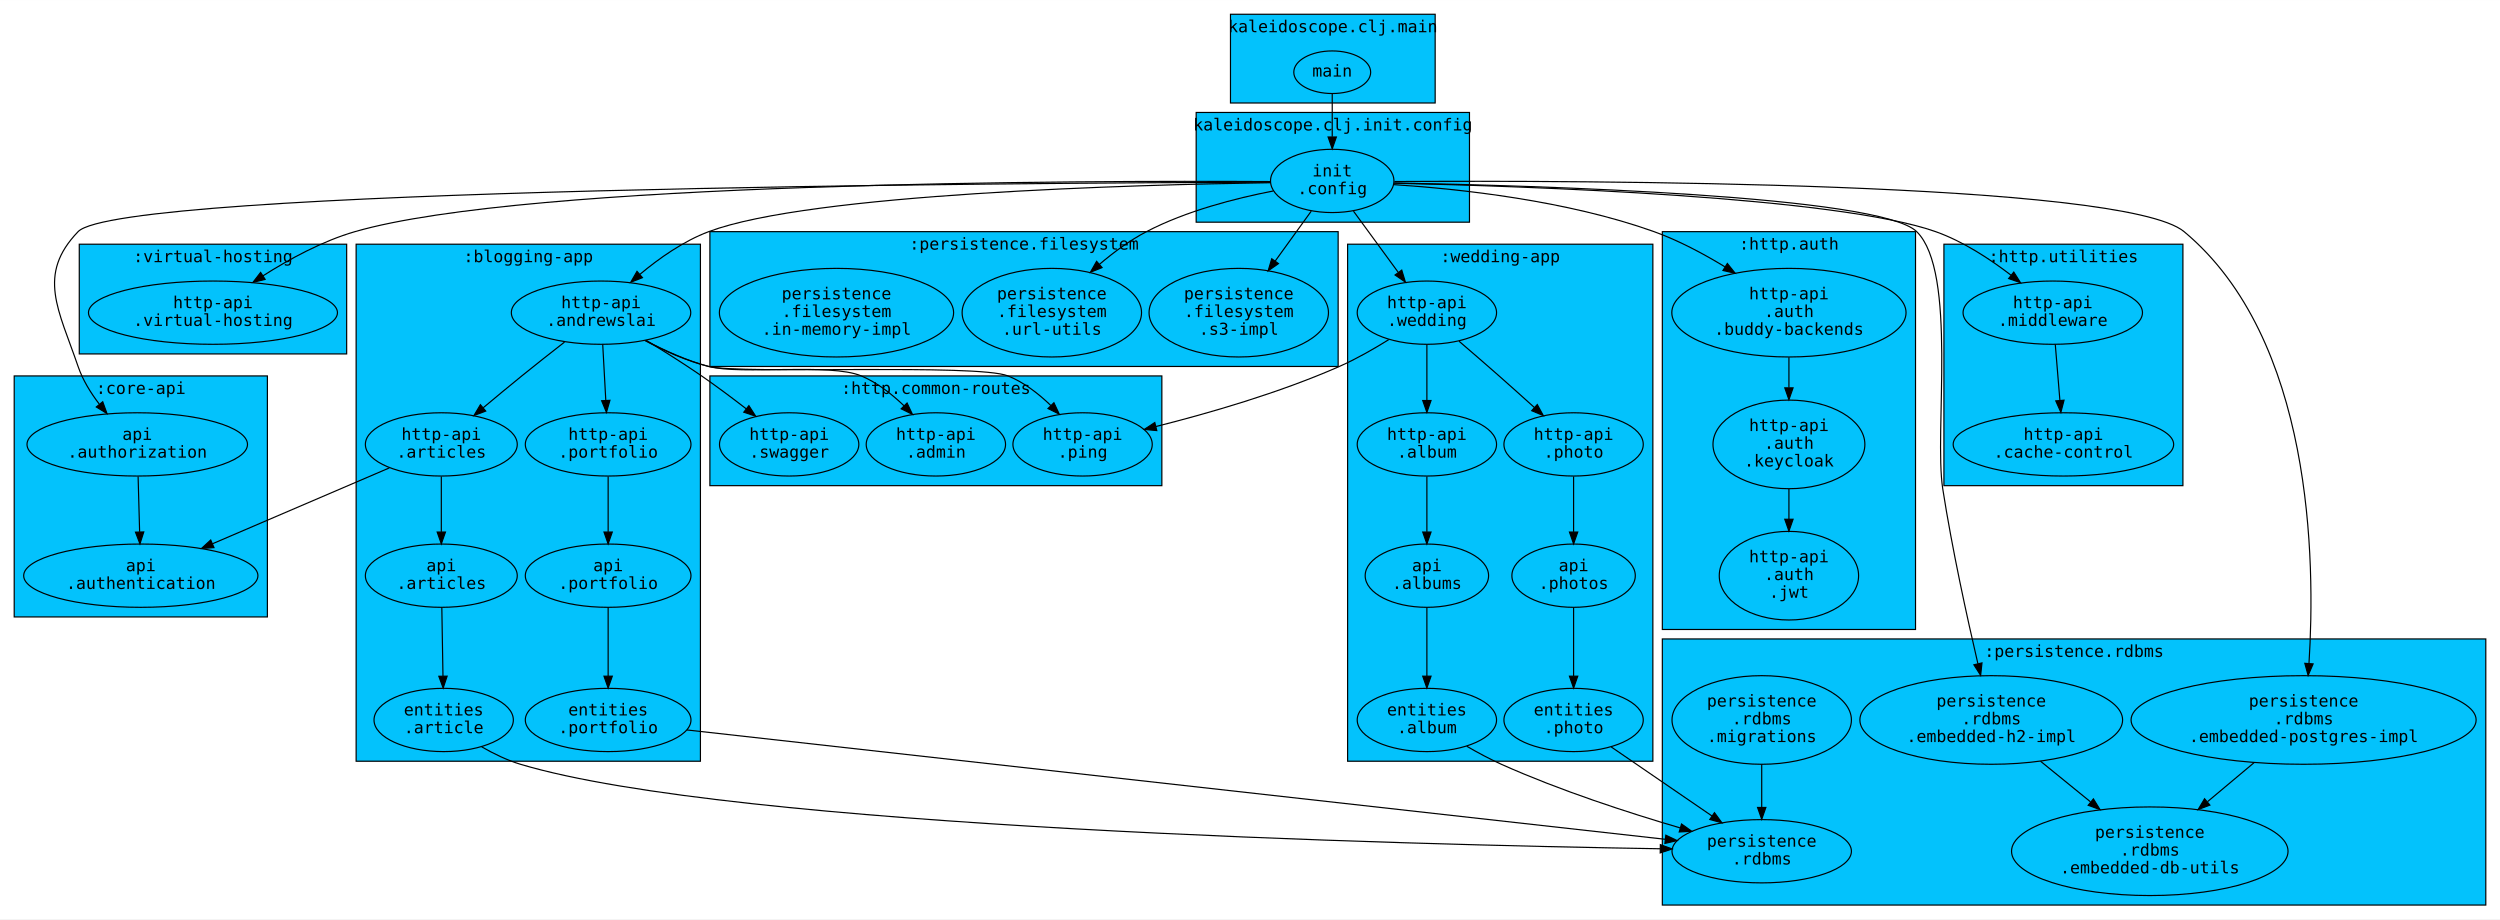
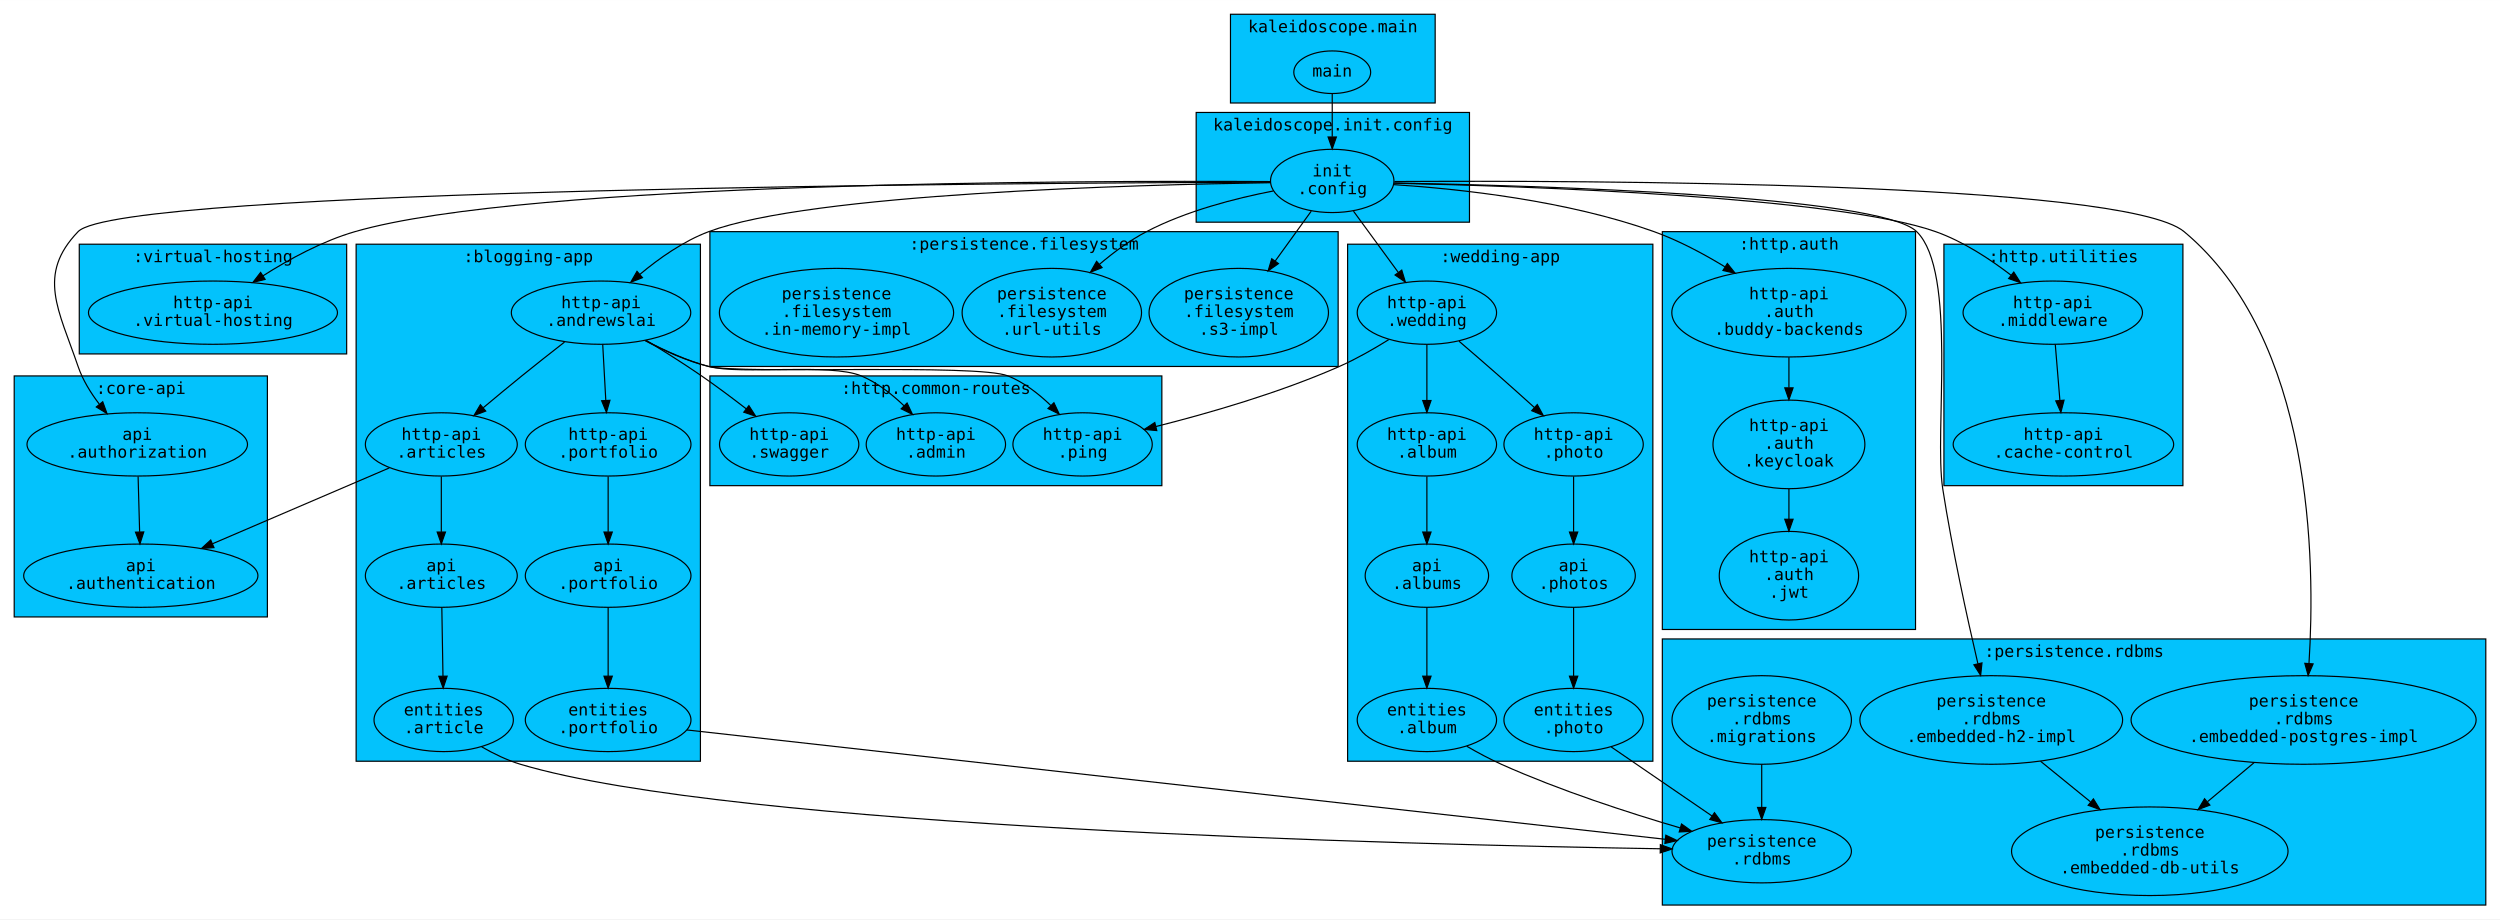
<svg xmlns="http://www.w3.org/2000/svg" width="2113pt" height="777pt" viewBox="0.00 0.00 2113.00 776.90">
  <g id="graph0" class="graph" transform="scale(1 1) rotate(0) translate(4 772.9)">
    <polygon fill="white" stroke="transparent" points="-4,4 -4,-772.9 2109,-772.9 2109,4 -4,4" />
    <g id="clust1" class="cluster">
      <polygon fill="#03c2fc" stroke="black" points="8,-251.51 8,-455.21 222,-455.21 222,-251.51 8,-251.51" />
      <text text-anchor="middle" x="115" y="-440.01" font-family="Monospace" font-size="14.00">:core-api</text>
    </g>
    <g id="clust2" class="cluster">
      <polygon fill="#03c2fc" stroke="black" points="63,-473.81 63,-566.55 289,-566.55 289,-473.81 63,-473.81" />
      <text text-anchor="middle" x="176" y="-551.35" font-family="Monospace" font-size="14.00">:virtual-hosting</text>
    </g>
    <g id="clust3" class="cluster">
      <polygon fill="#03c2fc" stroke="black" points="297,-129.56 297,-566.55 588,-566.55 588,-129.56 297,-129.56" />
      <text text-anchor="middle" x="442.5" y="-551.35" font-family="Monospace" font-size="14.00">:blogging-app</text>
    </g>
    <g id="clust4" class="cluster">
      <polygon fill="#03c2fc" stroke="black" points="1036,-685.9 1036,-760.9 1209,-760.9 1209,-685.9 1036,-685.9" />
-       <text text-anchor="middle" x="1122.5" y="-745.7" font-family="Monospace" font-size="14.00">kaleidoscope.clj.main</text>
+       <text text-anchor="middle" x="1122.5" y="-745.7" font-family="Monospace" font-size="14.00">kaleidoscope.main</text>
    </g>
    <g id="clust5" class="cluster">
      <polygon fill="#03c2fc" stroke="black" points="596,-463.21 596,-577.16 1127,-577.16 1127,-463.21 596,-463.21" />
      <text text-anchor="middle" x="861.5" y="-561.96" font-family="Monospace" font-size="14.00">:persistence.filesystem</text>
    </g>
    <g id="clust6" class="cluster">
      <polygon fill="#03c2fc" stroke="black" points="1007,-585.16 1007,-677.9 1238,-677.9 1238,-585.16 1007,-585.16" />
-       <text text-anchor="middle" x="1122.5" y="-662.7" font-family="Monospace" font-size="14.00">kaleidoscope.clj.init.config</text>
+       <text text-anchor="middle" x="1122.5" y="-662.7" font-family="Monospace" font-size="14.00">kaleidoscope.init.config</text>
    </g>
    <g id="clust7" class="cluster">
      <polygon fill="#03c2fc" stroke="black" points="1135,-129.56 1135,-566.55 1393,-566.55 1393,-129.56 1135,-129.56" />
      <text text-anchor="middle" x="1264" y="-551.35" font-family="Monospace" font-size="14.00">:wedding-app</text>
    </g>
    <g id="clust8" class="cluster">
      <polygon fill="#03c2fc" stroke="black" points="1401,-8 1401,-232.91 2097,-232.91 2097,-8 1401,-8" />
      <text text-anchor="middle" x="1749" y="-217.71" font-family="Monospace" font-size="14.00">:persistence.rdbms</text>
    </g>
    <g id="clust9" class="cluster">
      <polygon fill="#03c2fc" stroke="black" points="1401,-240.91 1401,-577.16 1615,-577.16 1615,-240.91 1401,-240.91" />
      <text text-anchor="middle" x="1508" y="-561.96" font-family="Monospace" font-size="14.00">:http.auth</text>
    </g>
    <g id="clust10" class="cluster">
      <polygon fill="#03c2fc" stroke="black" points="596,-362.47 596,-455.21 978,-455.21 978,-362.47 596,-362.47" />
      <text text-anchor="middle" x="787" y="-440.01" font-family="Monospace" font-size="14.00">:http.common-routes</text>
    </g>
    <g id="clust11" class="cluster">
      <polygon fill="#03c2fc" stroke="black" points="1639,-362.47 1639,-566.55 1841,-566.55 1841,-362.47 1639,-362.47" />
      <text text-anchor="middle" x="1740" y="-551.35" font-family="Monospace" font-size="14.00">:http.utilities</text>
    </g>
    <g id="node1" class="node">
      <ellipse fill="none" stroke="black" cx="115" cy="-286.38" rx="98.99" ry="26.74" />
      <text text-anchor="middle" x="115" y="-290.18" font-family="Monospace" font-size="14.00">api</text>
      <text text-anchor="middle" x="115" y="-275.18" font-family="Monospace" font-size="14.00">.authentication</text>
    </g>
    <g id="node2" class="node">
      <ellipse fill="none" stroke="black" cx="112" cy="-397.34" rx="93.18" ry="26.74" />
      <text text-anchor="middle" x="112" y="-401.14" font-family="Monospace" font-size="14.00">api</text>
      <text text-anchor="middle" x="112" y="-386.14" font-family="Monospace" font-size="14.00">.authorization</text>
    </g>
    <g id="edge16" class="edge">
      <path fill="none" stroke="black" d="M112.72,-370.24C113.1,-356.22 113.59,-338.73 114.01,-323.44" />
      <polygon fill="black" stroke="black" points="117.51,-323.36 114.29,-313.27 110.51,-323.17 117.51,-323.36" />
    </g>
    <g id="node3" class="node">
      <ellipse fill="none" stroke="black" cx="176" cy="-508.68" rx="105.22" ry="26.74" />
      <text text-anchor="middle" x="176" y="-512.48" font-family="Monospace" font-size="14.00">http-api</text>
      <text text-anchor="middle" x="176" y="-497.48" font-family="Monospace" font-size="14.00">.virtual-hosting</text>
    </g>
    <g id="node4" class="node">
      <ellipse fill="none" stroke="black" cx="369" cy="-397.34" rx="64.19" ry="26.74" />
      <text text-anchor="middle" x="369" y="-401.14" font-family="Monospace" font-size="14.00">http-api</text>
      <text text-anchor="middle" x="369" y="-386.14" font-family="Monospace" font-size="14.00">.articles</text>
    </g>
    <g id="edge2" class="edge">
      <path fill="none" stroke="black" d="M325.05,-377.48C283.73,-359.76 221.54,-333.09 175.55,-313.35" />
      <polygon fill="black" stroke="black" points="176.85,-310.11 166.28,-309.38 174.09,-316.54 176.85,-310.11" />
    </g>
    <g id="node6" class="node">
      <ellipse fill="none" stroke="black" cx="369" cy="-286.38" rx="64.19" ry="26.74" />
      <text text-anchor="middle" x="369" y="-290.18" font-family="Monospace" font-size="14.00">api</text>
      <text text-anchor="middle" x="369" y="-275.18" font-family="Monospace" font-size="14.00">.articles</text>
    </g>
    <g id="edge1" class="edge">
      <path fill="none" stroke="black" d="M369,-370.24C369,-356.22 369,-338.73 369,-323.44" />
      <polygon fill="black" stroke="black" points="372.5,-323.27 369,-313.27 365.5,-323.27 372.5,-323.27" />
    </g>
    <g id="node5" class="node">
      <ellipse fill="none" stroke="black" cx="504" cy="-508.68" rx="75.82" ry="26.74" />
      <text text-anchor="middle" x="504" y="-512.48" font-family="Monospace" font-size="14.00">http-api</text>
      <text text-anchor="middle" x="504" y="-497.48" font-family="Monospace" font-size="14.00">.andrewslai</text>
    </g>
    <g id="edge6" class="edge">
      <path fill="none" stroke="black" d="M473.15,-483.85C461.73,-474.95 448.71,-464.69 437,-455.21 426.32,-446.56 414.83,-437.04 404.38,-428.29" />
      <polygon fill="black" stroke="black" points="406.53,-425.53 396.62,-421.78 402.03,-430.89 406.53,-425.53" />
    </g>
    <g id="node10" class="node">
      <ellipse fill="none" stroke="black" cx="510" cy="-397.34" rx="70.01" ry="26.74" />
      <text text-anchor="middle" x="510" y="-401.14" font-family="Monospace" font-size="14.00">http-api</text>
      <text text-anchor="middle" x="510" y="-386.14" font-family="Monospace" font-size="14.00">.portfolio</text>
    </g>
    <g id="edge9" class="edge">
      <path fill="none" stroke="black" d="M505.42,-481.77C506.19,-467.71 507.16,-450.1 508.01,-434.69" />
      <polygon fill="black" stroke="black" points="511.51,-434.62 508.57,-424.44 504.52,-434.24 511.51,-434.62" />
    </g>
    <g id="node31" class="node">
      <ellipse fill="none" stroke="black" cx="787" cy="-397.34" rx="58.88" ry="26.74" />
      <text text-anchor="middle" x="787" y="-401.14" font-family="Monospace" font-size="14.00">http-api</text>
      <text text-anchor="middle" x="787" y="-386.14" font-family="Monospace" font-size="14.00">.admin</text>
    </g>
    <g id="edge7" class="edge">
      <path fill="none" stroke="black" d="M541.67,-485.14C557.57,-476.73 576.64,-468.06 595,-463.21 622.77,-455.87 697.52,-466.34 724,-455.21 737.44,-449.55 749.91,-439.77 760.14,-429.9" />
      <polygon fill="black" stroke="black" points="762.66,-432.33 767.18,-422.75 757.67,-427.42 762.66,-432.33" />
    </g>
    <g id="node32" class="node">
      <ellipse fill="none" stroke="black" cx="911" cy="-397.34" rx="58.88" ry="26.74" />
      <text text-anchor="middle" x="911" y="-401.14" font-family="Monospace" font-size="14.00">http-api</text>
      <text text-anchor="middle" x="911" y="-386.14" font-family="Monospace" font-size="14.00">.ping</text>
    </g>
    <g id="edge8" class="edge">
      <path fill="none" stroke="black" d="M541.15,-485.09C557.14,-476.57 576.4,-467.82 595,-463.21 622.3,-456.44 821.91,-465.72 848,-455.21 861.53,-449.76 874.01,-440.02 884.24,-430.13" />
      <polygon fill="black" stroke="black" points="886.77,-432.55 891.27,-422.95 881.77,-427.65 886.77,-432.55" />
    </g>
    <g id="node33" class="node">
      <ellipse fill="none" stroke="black" cx="663" cy="-397.34" rx="58.88" ry="26.74" />
      <text text-anchor="middle" x="663" y="-401.14" font-family="Monospace" font-size="14.00">http-api</text>
      <text text-anchor="middle" x="663" y="-386.14" font-family="Monospace" font-size="14.00">.swagger</text>
    </g>
    <g id="edge10" class="edge">
      <path fill="none" stroke="black" d="M542.19,-485.25C557.02,-476.24 574.01,-465.55 589,-455.21 601.57,-446.53 614.91,-436.54 626.76,-427.37" />
      <polygon fill="black" stroke="black" points="628.96,-430.09 634.69,-421.18 624.65,-424.57 628.96,-430.09" />
    </g>
    <g id="node9" class="node">
      <ellipse fill="none" stroke="black" cx="371" cy="-164.43" rx="58.88" ry="26.74" />
      <text text-anchor="middle" x="371" y="-168.23" font-family="Monospace" font-size="14.00">entities</text>
      <text text-anchor="middle" x="371" y="-153.23" font-family="Monospace" font-size="14.00">.article</text>
    </g>
    <g id="edge11" class="edge">
      <path fill="none" stroke="black" d="M369.43,-259.36C369.72,-242.46 370.09,-220.2 370.4,-201.59" />
      <polygon fill="black" stroke="black" points="373.9,-201.46 370.57,-191.41 366.9,-201.35 373.9,-201.46" />
    </g>
    <g id="node7" class="node">
      <ellipse fill="none" stroke="black" cx="510" cy="-286.38" rx="70.01" ry="26.74" />
      <text text-anchor="middle" x="510" y="-290.18" font-family="Monospace" font-size="14.00">api</text>
      <text text-anchor="middle" x="510" y="-275.18" font-family="Monospace" font-size="14.00">.portfolio</text>
    </g>
    <g id="node8" class="node">
      <ellipse fill="none" stroke="black" cx="510" cy="-164.43" rx="70.01" ry="26.74" />
      <text text-anchor="middle" x="510" y="-168.23" font-family="Monospace" font-size="14.00">entities</text>
      <text text-anchor="middle" x="510" y="-153.23" font-family="Monospace" font-size="14.00">.portfolio</text>
    </g>
    <g id="edge20" class="edge">
      <path fill="none" stroke="black" d="M510,-259.36C510,-242.46 510,-220.2 510,-201.59" />
      <polygon fill="black" stroke="black" points="513.5,-201.41 510,-191.41 506.5,-201.41 513.5,-201.41" />
    </g>
    <g id="node26" class="node">
      <ellipse fill="none" stroke="black" cx="1485" cy="-53.48" rx="75.82" ry="26.74" />
      <text text-anchor="middle" x="1485" y="-57.28" font-family="Monospace" font-size="14.00">persistence</text>
      <text text-anchor="middle" x="1485" y="-42.28" font-family="Monospace" font-size="14.00">.rdbms</text>
    </g>
    <g id="edge21" class="edge">
      <path fill="none" stroke="black" d="M576.63,-155.98C749.94,-136.62 1214.41,-84.71 1403.36,-63.6" />
      <polygon fill="black" stroke="black" points="1403.96,-67.05 1413.51,-62.47 1403.18,-60.1 1403.96,-67.05" />
    </g>
    <g id="edge25" class="edge">
      <path fill="none" stroke="black" d="M403.14,-141.7C413.24,-135.91 424.72,-130.32 436,-126.95 615.61,-73.32 1182.12,-59.09 1399.2,-55.57" />
      <polygon fill="black" stroke="black" points="1399.33,-59.06 1409.27,-55.41 1399.21,-52.07 1399.33,-59.06" />
    </g>
    <g id="edge37" class="edge">
      <path fill="none" stroke="black" d="M510,-370.24C510,-356.22 510,-338.73 510,-323.44" />
      <polygon fill="black" stroke="black" points="513.5,-323.27 510,-313.27 506.5,-323.27 513.5,-323.27" />
    </g>
    <g id="node11" class="node">
      <ellipse fill="none" stroke="black" cx="1122" cy="-711.9" rx="32.49" ry="18" />
      <text text-anchor="middle" x="1122" y="-708.2" font-family="Monospace" font-size="14.00">main</text>
    </g>
    <g id="node15" class="node">
      <ellipse fill="none" stroke="black" cx="1122" cy="-620.03" rx="52.15" ry="26.74" />
      <text text-anchor="middle" x="1122" y="-623.83" font-family="Monospace" font-size="14.00">init</text>
      <text text-anchor="middle" x="1122" y="-608.83" font-family="Monospace" font-size="14.00">.config</text>
    </g>
    <g id="edge15" class="edge">
      <path fill="none" stroke="black" d="M1122,-693.57C1122,-683.29 1122,-669.86 1122,-657.36" />
      <polygon fill="black" stroke="black" points="1125.5,-657.16 1122,-647.16 1118.5,-657.16 1125.5,-657.16" />
    </g>
    <g id="node12" class="node">
      <ellipse fill="none" stroke="black" cx="1043" cy="-508.68" rx="75.82" ry="37.45" />
      <text text-anchor="middle" x="1043" y="-519.98" font-family="Monospace" font-size="14.00">persistence</text>
      <text text-anchor="middle" x="1043" y="-504.98" font-family="Monospace" font-size="14.00">.filesystem</text>
      <text text-anchor="middle" x="1043" y="-489.98" font-family="Monospace" font-size="14.00">.s3-impl</text>
    </g>
    <g id="node13" class="node">
      <ellipse fill="none" stroke="black" cx="885" cy="-508.68" rx="75.82" ry="37.45" />
      <text text-anchor="middle" x="885" y="-519.98" font-family="Monospace" font-size="14.00">persistence</text>
      <text text-anchor="middle" x="885" y="-504.98" font-family="Monospace" font-size="14.00">.filesystem</text>
      <text text-anchor="middle" x="885" y="-489.98" font-family="Monospace" font-size="14.00">.url-utils</text>
    </g>
    <g id="node14" class="node">
      <ellipse fill="none" stroke="black" cx="703" cy="-508.68" rx="98.99" ry="37.45" />
      <text text-anchor="middle" x="703" y="-519.98" font-family="Monospace" font-size="14.00">persistence</text>
      <text text-anchor="middle" x="703" y="-504.98" font-family="Monospace" font-size="14.00">.filesystem</text>
      <text text-anchor="middle" x="703" y="-489.98" font-family="Monospace" font-size="14.00">.in-memory-impl</text>
    </g>
    <g id="edge32" class="edge">
      <path fill="none" stroke="black" d="M1069.6,-618.95C860.75,-618.39 97.24,-613.82 62,-577.16 26.9,-540.65 45.67,-511.15 62,-463.21 65.87,-451.86 72.61,-440.95 79.91,-431.42" />
      <polygon fill="black" stroke="black" points="82.82,-433.39 86.42,-423.43 77.39,-428.97 82.82,-433.39" />
    </g>
    <g id="edge26" class="edge">
      <path fill="none" stroke="black" d="M1069.58,-619.49C911.62,-620.4 442.04,-619.38 296,-577.16 268.43,-569.19 240.33,-553.85 218.25,-539.81" />
      <polygon fill="black" stroke="black" points="220.09,-536.83 209.8,-534.31 216.27,-542.7 220.09,-536.83" />
    </g>
    <g id="edge29" class="edge">
      <path fill="none" stroke="black" d="M1069.72,-618.52C954.25,-616.81 680.94,-609.38 595,-577.16 573.63,-569.15 552.94,-554.54 536.71,-540.96" />
      <polygon fill="black" stroke="black" points="538.97,-538.29 529.11,-534.41 534.4,-543.59 538.97,-538.29" />
    </g>
    <g id="edge28" class="edge">
      <path fill="none" stroke="black" d="M1104.27,-594.49C1095.3,-582.07 1084.14,-566.63 1073.82,-552.34" />
      <polygon fill="black" stroke="black" points="1076.55,-550.15 1067.86,-544.09 1070.88,-554.25 1076.55,-550.15" />
    </g>
    <g id="edge31" class="edge">
      <path fill="none" stroke="black" d="M1072.21,-611.54C1040.27,-605.37 998.64,-594.7 965,-577.16 950.99,-569.86 937.27,-559.73 925.26,-549.54" />
      <polygon fill="black" stroke="black" points="927.45,-546.81 917.62,-542.86 922.85,-552.08 927.45,-546.81" />
    </g>
    <g id="node20" class="node">
      <ellipse fill="none" stroke="black" cx="1202" cy="-508.68" rx="58.88" ry="26.74" />
      <text text-anchor="middle" x="1202" y="-512.48" font-family="Monospace" font-size="14.00">http-api</text>
      <text text-anchor="middle" x="1202" y="-497.48" font-family="Monospace" font-size="14.00">.wedding</text>
    </g>
    <g id="edge34" class="edge">
      <path fill="none" stroke="black" d="M1139.95,-594.49C1151.09,-579.26 1165.55,-559.5 1177.71,-542.88" />
      <polygon fill="black" stroke="black" points="1180.75,-544.66 1183.83,-534.52 1175.1,-540.52 1180.75,-544.66" />
    </g>
    <g id="node23" class="node">
      <ellipse fill="none" stroke="black" cx="1679" cy="-164.43" rx="111.03" ry="37.45" />
      <text text-anchor="middle" x="1679" y="-175.73" font-family="Monospace" font-size="14.00">persistence</text>
      <text text-anchor="middle" x="1679" y="-160.73" font-family="Monospace" font-size="14.00">.rdbms</text>
      <text text-anchor="middle" x="1679" y="-145.73" font-family="Monospace" font-size="14.00">.embedded-h2-impl</text>
    </g>
    <g id="edge27" class="edge">
      <path fill="none" stroke="black" d="M1174.53,-618.3C1295.35,-616.09 1585.01,-607.64 1616,-577.16 1650.6,-543.12 1630.54,-407.82 1638,-359.86 1645.93,-308.9 1658.58,-251.16 1667.73,-211.93" />
      <polygon fill="black" stroke="black" points="1671.16,-212.66 1670.04,-202.13 1664.34,-211.06 1671.16,-212.66" />
    </g>
    <g id="node27" class="node">
      <ellipse fill="none" stroke="black" cx="1943" cy="-164.43" rx="145.83" ry="37.45" />
      <text text-anchor="middle" x="1943" y="-175.73" font-family="Monospace" font-size="14.00">persistence</text>
      <text text-anchor="middle" x="1943" y="-160.73" font-family="Monospace" font-size="14.00">.rdbms</text>
      <text text-anchor="middle" x="1943" y="-145.73" font-family="Monospace" font-size="14.00">.embedded-postgres-impl</text>
    </g>
    <g id="edge35" class="edge">
      <path fill="none" stroke="black" d="M1174.53,-619.51C1331.78,-620.47 1791.06,-619.56 1842,-577.16 1950.85,-486.56 1953.13,-299.53 1947.55,-212.23" />
      <polygon fill="black" stroke="black" points="1951.03,-211.82 1946.83,-202.09 1944.04,-212.31 1951.03,-211.82" />
    </g>
    <g id="node30" class="node">
      <ellipse fill="none" stroke="black" cx="1508" cy="-508.68" rx="98.99" ry="37.45" />
      <text text-anchor="middle" x="1508" y="-519.98" font-family="Monospace" font-size="14.00">http-api</text>
      <text text-anchor="middle" x="1508" y="-504.98" font-family="Monospace" font-size="14.00">.auth</text>
      <text text-anchor="middle" x="1508" y="-489.98" font-family="Monospace" font-size="14.00">.buddy-backends</text>
    </g>
    <g id="edge33" class="edge">
      <path fill="none" stroke="black" d="M1174.06,-616.89C1229.9,-613.26 1320.45,-603.48 1394,-577.16 1414.56,-569.8 1435.56,-558.62 1453.83,-547.46" />
      <polygon fill="black" stroke="black" points="1455.95,-550.27 1462.57,-542 1452.24,-544.33 1455.95,-550.27" />
    </g>
    <g id="node34" class="node">
      <ellipse fill="none" stroke="black" cx="1731" cy="-508.68" rx="75.82" ry="26.74" />
      <text text-anchor="middle" x="1731" y="-512.48" font-family="Monospace" font-size="14.00">http-api</text>
      <text text-anchor="middle" x="1731" y="-497.48" font-family="Monospace" font-size="14.00">.middleware</text>
    </g>
    <g id="edge30" class="edge">
      <path fill="none" stroke="black" d="M1174.2,-618.11C1286.72,-615.59 1548.67,-606.65 1632,-577.16 1655.13,-568.98 1677.96,-554.01 1695.85,-540.25" />
      <polygon fill="black" stroke="black" points="1698.04,-542.99 1703.71,-534.04 1693.7,-537.5 1698.04,-542.99" />
    </g>
    <g id="node16" class="node">
      <ellipse fill="none" stroke="black" cx="1202" cy="-164.43" rx="58.88" ry="26.74" />
      <text text-anchor="middle" x="1202" y="-168.23" font-family="Monospace" font-size="14.00">entities</text>
      <text text-anchor="middle" x="1202" y="-153.23" font-family="Monospace" font-size="14.00">.album</text>
    </g>
    <g id="edge4" class="edge">
      <path fill="none" stroke="black" d="M1235.66,-142.23C1244.96,-136.85 1255.2,-131.35 1265,-126.95 1314.12,-104.93 1372.03,-86.12 1416.11,-73.18" />
      <polygon fill="black" stroke="black" points="1417.23,-76.5 1425.86,-70.35 1415.28,-69.78 1417.23,-76.5" />
    </g>
    <g id="node17" class="node">
      <ellipse fill="none" stroke="black" cx="1202" cy="-286.38" rx="52.15" ry="26.74" />
      <text text-anchor="middle" x="1202" y="-290.18" font-family="Monospace" font-size="14.00">api</text>
      <text text-anchor="middle" x="1202" y="-275.18" font-family="Monospace" font-size="14.00">.albums</text>
    </g>
    <g id="edge5" class="edge">
      <path fill="none" stroke="black" d="M1202,-259.36C1202,-242.46 1202,-220.2 1202,-201.59" />
      <polygon fill="black" stroke="black" points="1205.5,-201.41 1202,-191.41 1198.5,-201.41 1205.5,-201.41" />
    </g>
    <g id="node18" class="node">
      <ellipse fill="none" stroke="black" cx="1202" cy="-397.34" rx="58.88" ry="26.74" />
      <text text-anchor="middle" x="1202" y="-401.14" font-family="Monospace" font-size="14.00">http-api</text>
      <text text-anchor="middle" x="1202" y="-386.14" font-family="Monospace" font-size="14.00">.album</text>
    </g>
    <g id="edge13" class="edge">
      <path fill="none" stroke="black" d="M1202,-370.24C1202,-356.22 1202,-338.73 1202,-323.44" />
      <polygon fill="black" stroke="black" points="1205.5,-323.27 1202,-313.27 1198.5,-323.27 1205.5,-323.27" />
    </g>
    <g id="node19" class="node">
      <ellipse fill="none" stroke="black" cx="1326" cy="-164.43" rx="58.88" ry="26.74" />
      <text text-anchor="middle" x="1326" y="-168.23" font-family="Monospace" font-size="14.00">entities</text>
      <text text-anchor="middle" x="1326" y="-153.23" font-family="Monospace" font-size="14.00">.photo</text>
    </g>
    <g id="edge18" class="edge">
      <path fill="none" stroke="black" d="M1357.79,-141.64C1382.24,-124.89 1416.25,-101.59 1442.95,-83.29" />
      <polygon fill="black" stroke="black" points="1445.07,-86.08 1451.34,-77.54 1441.11,-80.31 1445.07,-86.08" />
    </g>
    <g id="edge22" class="edge">
      <path fill="none" stroke="black" d="M1202,-481.77C1202,-467.71 1202,-450.1 1202,-434.69" />
      <polygon fill="black" stroke="black" points="1205.5,-434.44 1202,-424.44 1198.5,-434.44 1205.5,-434.44" />
    </g>
    <g id="node21" class="node">
      <ellipse fill="none" stroke="black" cx="1326" cy="-397.34" rx="58.88" ry="26.74" />
      <text text-anchor="middle" x="1326" y="-401.14" font-family="Monospace" font-size="14.00">http-api</text>
      <text text-anchor="middle" x="1326" y="-386.14" font-family="Monospace" font-size="14.00">.photo</text>
    </g>
    <g id="edge24" class="edge">
      <path fill="none" stroke="black" d="M1229.15,-484.57C1239.76,-475.48 1252,-464.9 1263,-455.21 1272.77,-446.6 1283.3,-437.15 1292.91,-428.48" />
      <polygon fill="black" stroke="black" points="1295.31,-431.02 1300.38,-421.72 1290.61,-425.83 1295.31,-431.02" />
    </g>
    <g id="edge23" class="edge">
      <path fill="none" stroke="black" d="M1169.8,-485.92C1157.15,-478.02 1142.26,-469.5 1128,-463.21 1077.5,-440.91 1017.14,-423.56 972.91,-412.44" />
      <polygon fill="black" stroke="black" points="973.71,-409.03 963.16,-410.02 972.02,-415.82 973.71,-409.03" />
    </g>
    <g id="node22" class="node">
      <ellipse fill="none" stroke="black" cx="1326" cy="-286.38" rx="52.15" ry="26.74" />
      <text text-anchor="middle" x="1326" y="-290.18" font-family="Monospace" font-size="14.00">api</text>
      <text text-anchor="middle" x="1326" y="-275.18" font-family="Monospace" font-size="14.00">.photos</text>
    </g>
    <g id="edge36" class="edge">
      <path fill="none" stroke="black" d="M1326,-370.24C1326,-356.22 1326,-338.73 1326,-323.44" />
      <polygon fill="black" stroke="black" points="1329.5,-323.27 1326,-313.27 1322.5,-323.27 1329.5,-323.27" />
    </g>
    <g id="edge39" class="edge">
      <path fill="none" stroke="black" d="M1326,-259.36C1326,-242.46 1326,-220.2 1326,-201.59" />
      <polygon fill="black" stroke="black" points="1329.5,-201.41 1326,-191.41 1322.5,-201.41 1329.5,-201.41" />
    </g>
    <g id="node24" class="node">
      <ellipse fill="none" stroke="black" cx="1813" cy="-53.48" rx="116.85" ry="37.45" />
      <text text-anchor="middle" x="1813" y="-64.78" font-family="Monospace" font-size="14.00">persistence</text>
      <text text-anchor="middle" x="1813" y="-49.78" font-family="Monospace" font-size="14.00">.rdbms</text>
      <text text-anchor="middle" x="1813" y="-34.78" font-family="Monospace" font-size="14.00">.embedded-db-utils</text>
    </g>
    <g id="edge3" class="edge">
      <path fill="none" stroke="black" d="M1720.66,-129.55C1734.02,-118.69 1748.96,-106.55 1762.86,-95.25" />
      <polygon fill="black" stroke="black" points="1765.35,-97.73 1770.9,-88.71 1760.93,-92.3 1765.35,-97.73" />
    </g>
    <g id="node25" class="node">
      <ellipse fill="none" stroke="black" cx="1485" cy="-164.43" rx="75.82" ry="37.45" />
      <text text-anchor="middle" x="1485" y="-175.73" font-family="Monospace" font-size="14.00">persistence</text>
      <text text-anchor="middle" x="1485" y="-160.73" font-family="Monospace" font-size="14.00">.rdbms</text>
      <text text-anchor="middle" x="1485" y="-145.73" font-family="Monospace" font-size="14.00">.migrations</text>
    </g>
    <g id="edge14" class="edge">
      <path fill="none" stroke="black" d="M1485,-126.85C1485,-115.2 1485,-102.33 1485,-90.71" />
      <polygon fill="black" stroke="black" points="1488.5,-90.47 1485,-80.47 1481.5,-90.47 1488.5,-90.47" />
    </g>
    <g id="edge38" class="edge">
      <path fill="none" stroke="black" d="M1901.15,-128.36C1888.61,-117.85 1874.75,-106.23 1861.8,-95.38" />
      <polygon fill="black" stroke="black" points="1863.79,-92.48 1853.88,-88.74 1859.3,-97.85 1863.79,-92.48" />
    </g>
    <g id="node28" class="node">
      <ellipse fill="none" stroke="black" cx="1508" cy="-286.38" rx="58.88" ry="37.45" />
      <text text-anchor="middle" x="1508" y="-297.68" font-family="Monospace" font-size="14.00">http-api</text>
      <text text-anchor="middle" x="1508" y="-282.68" font-family="Monospace" font-size="14.00">.auth</text>
      <text text-anchor="middle" x="1508" y="-267.68" font-family="Monospace" font-size="14.00">.jwt</text>
    </g>
    <g id="node29" class="node">
      <ellipse fill="none" stroke="black" cx="1508" cy="-397.34" rx="64.19" ry="37.45" />
      <text text-anchor="middle" x="1508" y="-408.64" font-family="Monospace" font-size="14.00">http-api</text>
      <text text-anchor="middle" x="1508" y="-393.64" font-family="Monospace" font-size="14.00">.auth</text>
      <text text-anchor="middle" x="1508" y="-378.64" font-family="Monospace" font-size="14.00">.keycloak</text>
    </g>
    <g id="edge17" class="edge">
      <path fill="none" stroke="black" d="M1508,-359.75C1508,-351.58 1508,-342.8 1508,-334.27" />
      <polygon fill="black" stroke="black" points="1511.5,-334.06 1508,-324.06 1504.5,-334.06 1511.5,-334.06" />
    </g>
    <g id="edge19" class="edge">
      <path fill="none" stroke="black" d="M1508,-470.97C1508,-462.76 1508,-453.95 1508,-445.4" />
      <polygon fill="black" stroke="black" points="1511.5,-445.14 1508,-435.14 1504.5,-445.14 1511.5,-445.14" />
    </g>
    <g id="node35" class="node">
      <ellipse fill="none" stroke="black" cx="1740" cy="-397.34" rx="93.18" ry="26.74" />
      <text text-anchor="middle" x="1740" y="-401.14" font-family="Monospace" font-size="14.00">http-api</text>
      <text text-anchor="middle" x="1740" y="-386.14" font-family="Monospace" font-size="14.00">.cache-control</text>
    </g>
    <g id="edge12" class="edge">
      <path fill="none" stroke="black" d="M1733.13,-481.77C1734.29,-467.71 1735.74,-450.1 1737.01,-434.69" />
      <polygon fill="black" stroke="black" points="1740.52,-434.7 1737.85,-424.44 1733.54,-434.12 1740.52,-434.7" />
    </g>
  </g>
</svg>
